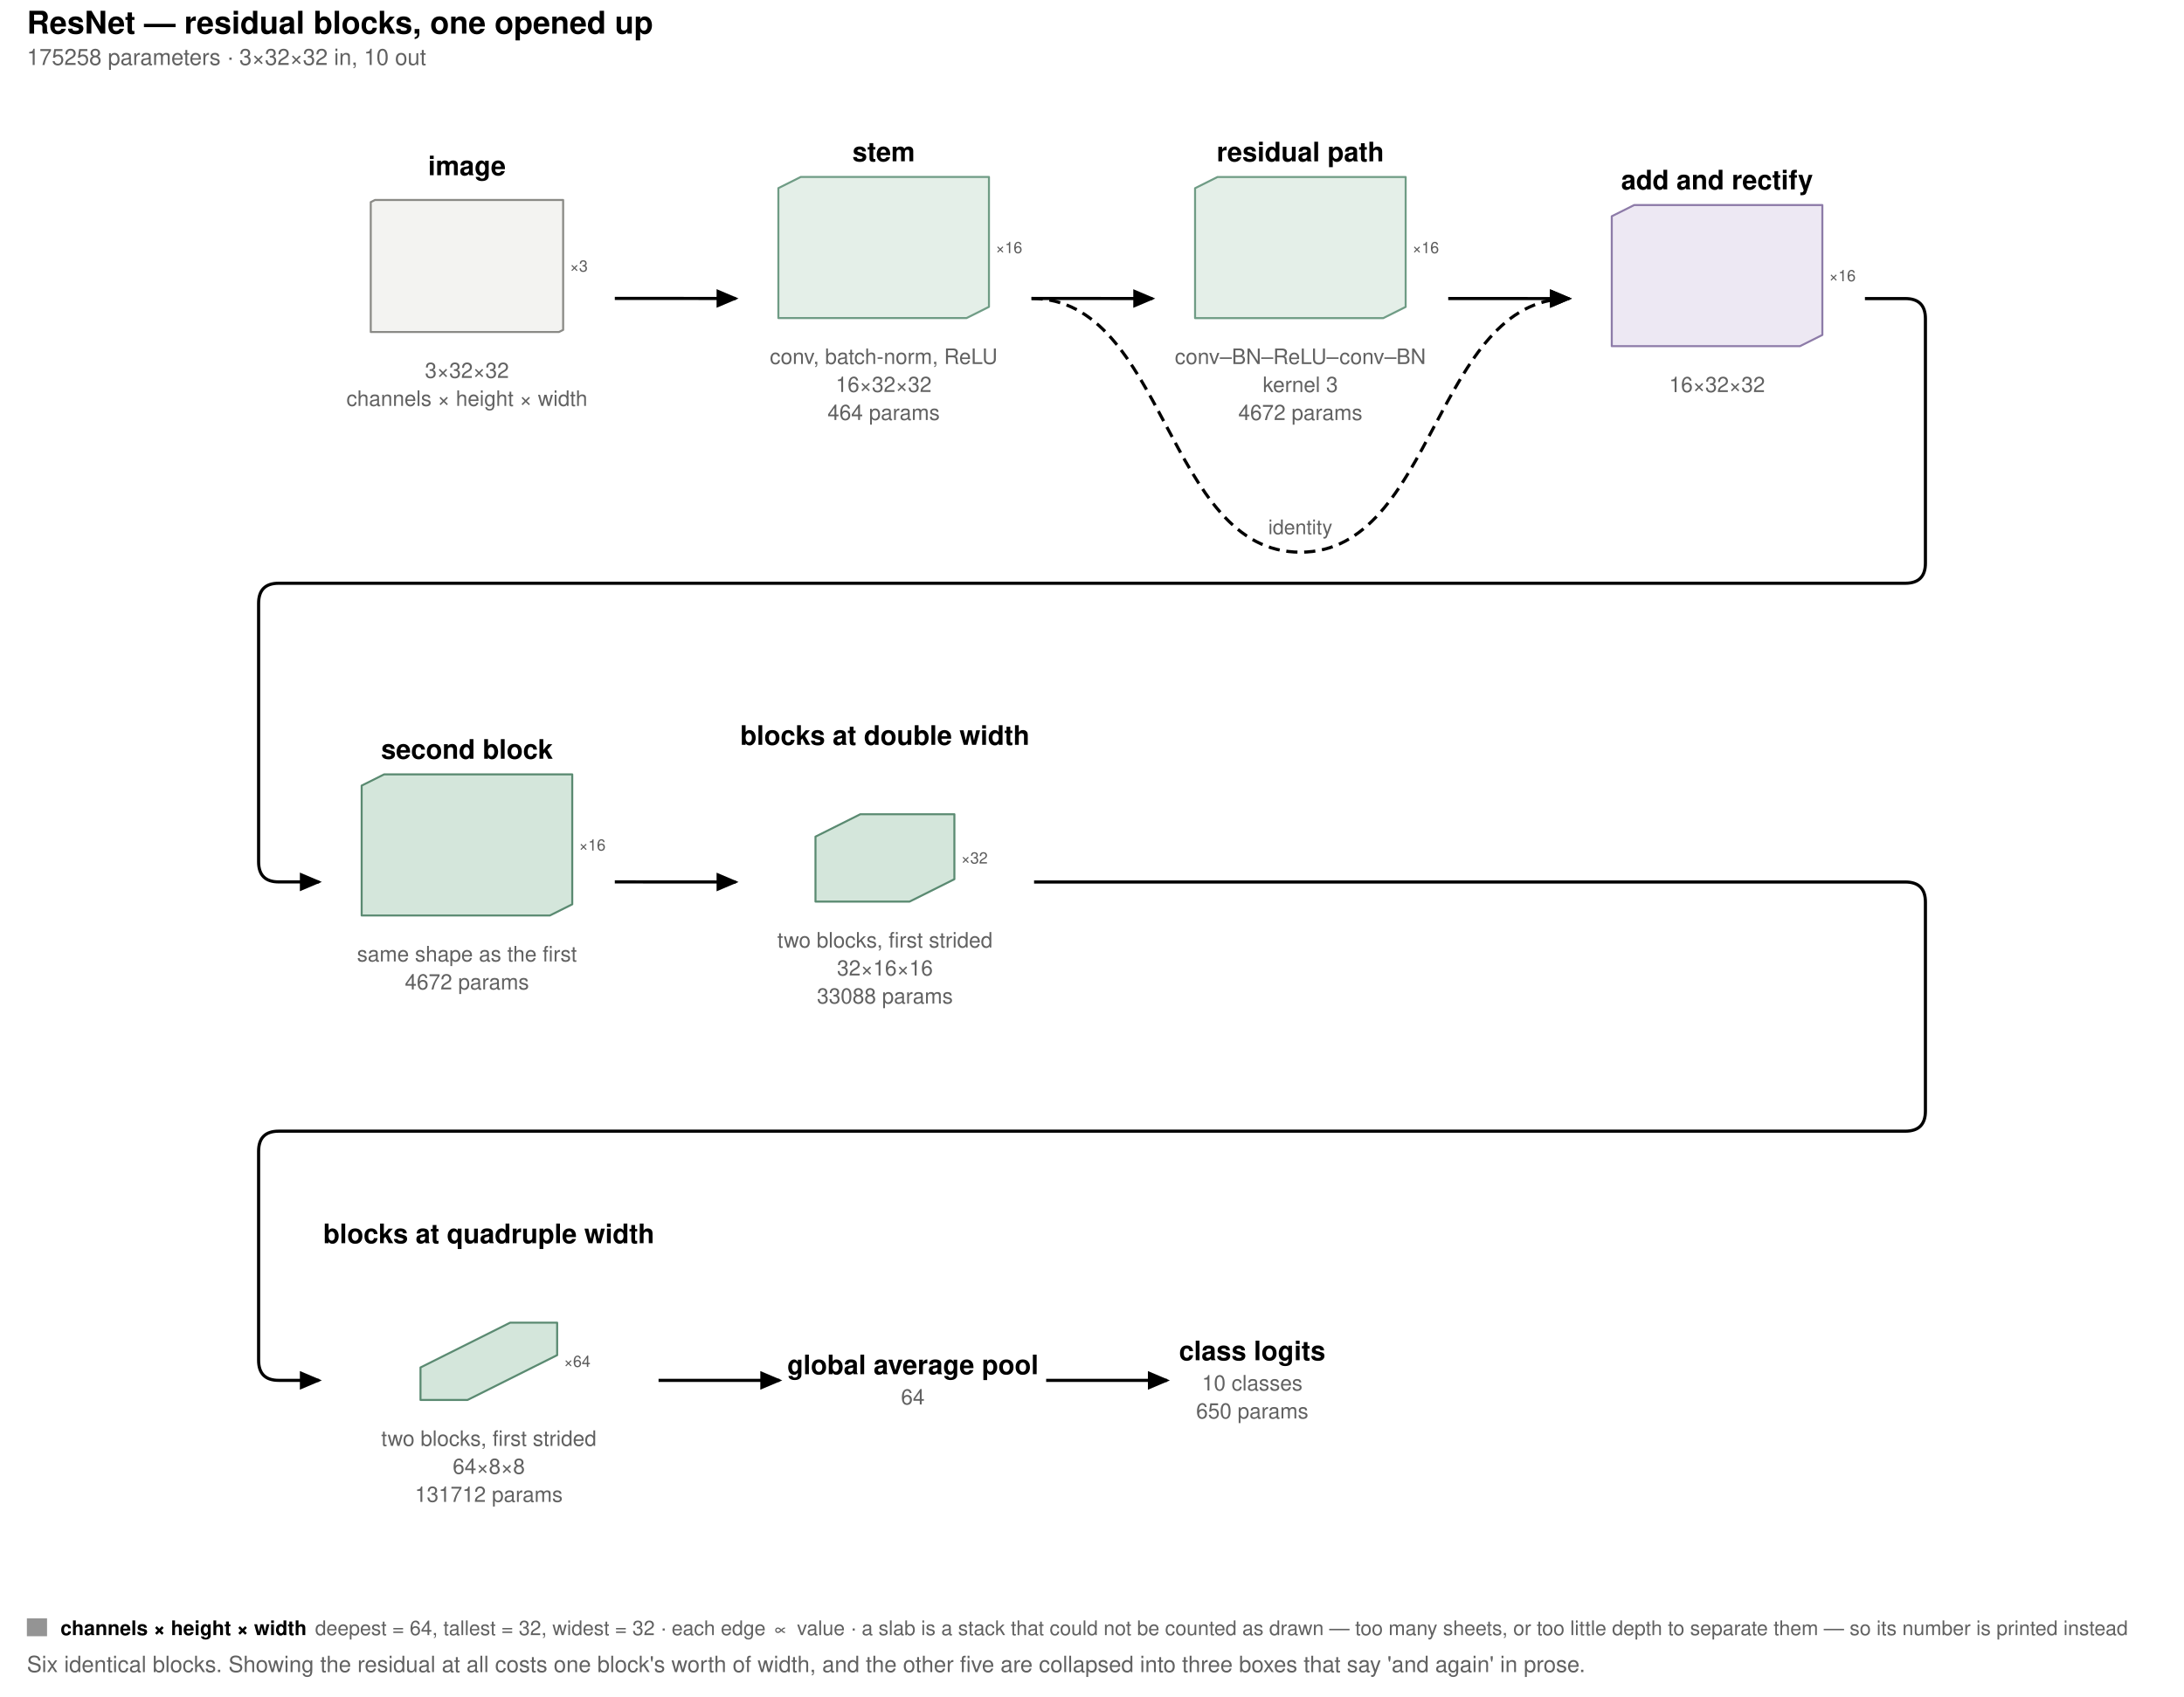
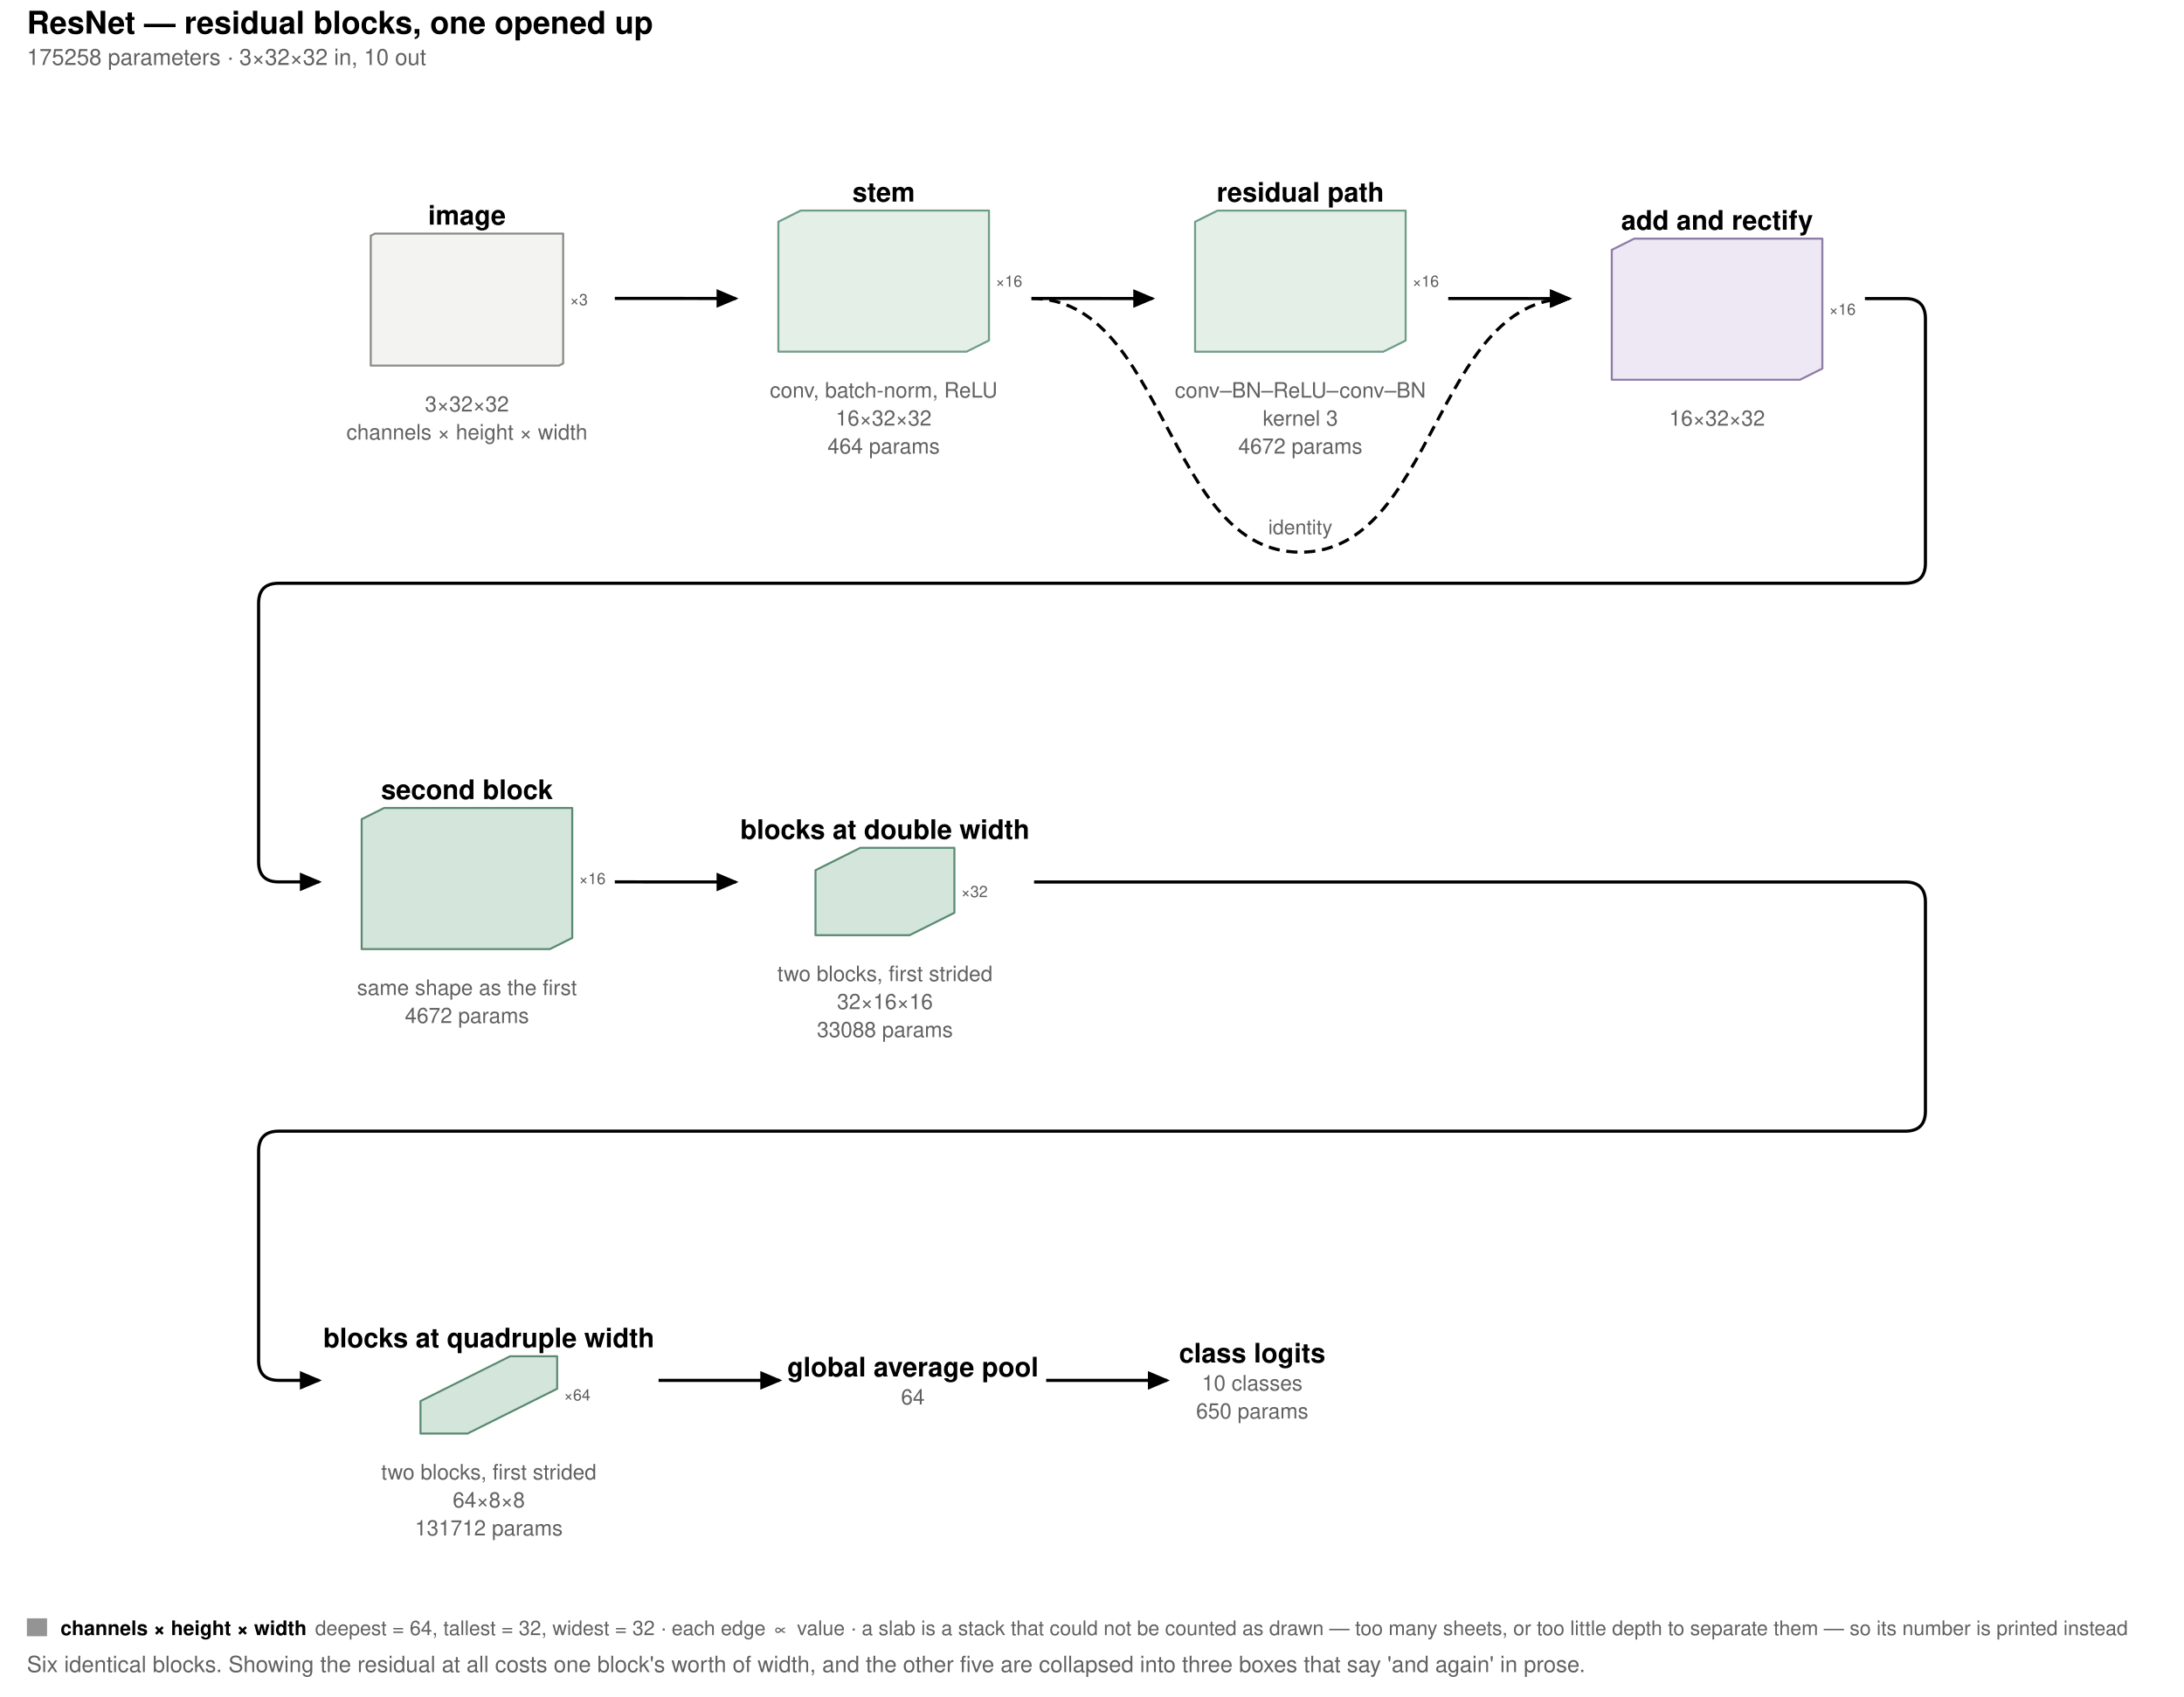
<svg xmlns="http://www.w3.org/2000/svg" class="draughtsman" role="img" aria-label="ResNet — residual blocks, one opened up" viewBox="0 0 974.85 757.53" width="974.85" height="757.53">
  <defs>
    <marker id="ds-arrow" viewBox="0 0 8 8" refX="7" refY="4" markerWidth="7" markerHeight="7" orient="auto-start-reverse">
      <path d="M0 0.6 L8 4 L0 7.4 Z" style="fill:currentColor" />
    </marker>
  </defs>
  <text class="ds-title" x="12" y="15" style="font-family:Helvetica Neue, Helvetica, Arial, sans-serif;font-size:14px;font-weight:600;fill:currentColor">ResNet — residual blocks, one opened up</text>
  <text class="ds-subtitle" x="12" y="29" style="font-family:Helvetica Neue, Helvetica, Arial, sans-serif;font-size:10px;fill:currentColor;opacity:0.62">175258 parameters · 3×32×32 in, 10 out</text>
  <g class="ds-body" transform="translate(99.43 36)">
    <path class="ds-edge ds-edge-solid" data-from="image" data-to="stem" d="M175 97.23 C202 97.23 202 97.25 229 97.25" style="fill:none;stroke:currentColor;stroke-width:1.4" marker-end="url(#ds-arrow)" />
    <path class="ds-edge ds-edge-dashed" data-from="stem" data-to="b1join" d="M361 97.25 C421 97.25 421 210.53 481 210.53 C541 210.53 541 97.3 601 97.3" style="fill:none;stroke:currentColor;stroke-width:1.4;stroke-dasharray:5 3" marker-end="url(#ds-arrow)" />
    <text class="ds-edge-label" x="480.99" y="202.51" text-anchor="middle" style="font-family:Helvetica Neue, Helvetica, Arial, sans-serif;font-size:9.0px;fill:currentColor;opacity:0.62">identity</text>
    <path class="ds-edge ds-edge-solid" data-from="stem" data-to="b1path" d="M361 97.25 C388 97.25 388 97.28 415 97.28" style="fill:none;stroke:currentColor;stroke-width:1.4" marker-end="url(#ds-arrow)" />
    <path class="ds-edge ds-edge-solid" data-from="b1path" data-to="b1join" d="M547 97.28 C574 97.28 574 97.3 601 97.3" style="fill:none;stroke:currentColor;stroke-width:1.4" marker-end="url(#ds-arrow)" />
    <path class="ds-edge ds-edge-solid" data-from="b1join" data-to="b2" d="M733 97.3 L751 97.3 Q760 97.3 760 106.3 L760 215.4 Q760 224.4 751 224.4 L25 224.4 Q16 224.4 16 233.4 L16 348.74 Q16 357.74 25 357.74 L43 357.74" style="fill:none;stroke:currentColor;stroke-width:1.4" marker-end="url(#ds-arrow)" />
    <path class="ds-edge ds-edge-solid" data-from="b2" data-to="w2" d="M175 357.74 C202 357.74 202 357.78 229 357.78" style="fill:none;stroke:currentColor;stroke-width:1.4" marker-end="url(#ds-arrow)" />
    <path class="ds-edge ds-edge-solid" data-from="w2" data-to="w3" d="M362.14 357.78 L751 357.78 Q760 357.78 760 366.78 L760 460.03 Q760 469.03 751 469.03 L25 469.03 Q16 469.03 16 478.03 L16 571.28 Q16 580.28 25 580.28 L43 580.28" style="fill:none;stroke:currentColor;stroke-width:1.4" marker-end="url(#ds-arrow)" />
    <path class="ds-edge ds-edge-solid" data-from="w3" data-to="pool" d="M194.52 580.28 C221.52 580.28 221.52 580.29 248.52 580.29" style="fill:none;stroke:currentColor;stroke-width:1.4" marker-end="url(#ds-arrow)" />
    <path class="ds-edge ds-edge-solid" data-from="pool" data-to="logits" d="M367.53 580.29 C394.53 580.29 394.53 580.3 421.53 580.3" style="fill:none;stroke:currentColor;stroke-width:1.4" marker-end="url(#ds-arrow)" />
    <g class="ds-stage ds-bare ds-kind-input" data-stage="image" data-box="43 22.23 132 150">
-       <polygon class="ds-sheet" points="66.06,54.23 67.94,53.29 151.94,53.29 151.94,111.29 150.06,112.23 66.06,112.23" style="fill:#f2f2f0;fill-opacity:0.94;stroke:#8a8a86;stroke-width:0.9;stroke-linejoin:round" />
-       <text x="154.94" y="85.26" style="font-family:Helvetica Neue, Helvetica, Arial, sans-serif;font-size:7.0px;fill:#5b5b5b">×3</text>
-       <text x="109" y="42.23" text-anchor="middle" style="font-family:Helvetica Neue, Helvetica, Arial, sans-serif;font-size:12.0px;font-weight:600;fill:currentColor">image</text>
-       <text x="109" y="132.73" text-anchor="middle" style="font-family:Helvetica Neue, Helvetica, Arial, sans-serif;font-size:9.5px;fill:currentColor;opacity:0.62">3×32×32</text>
-       <text x="109" y="145.23" text-anchor="middle" style="font-family:Helvetica Neue, Helvetica, Arial, sans-serif;font-size:9.5px;fill:currentColor;opacity:0.62">channels × height × width</text>
+       <polygon class="ds-sheet" points="66.06,69.23 67.94,68.29 151.94,68.29 151.94,126.29 150.06,127.23 66.06,127.23" style="fill:#f2f2f0;fill-opacity:0.94;stroke:#8a8a86;stroke-width:0.9;stroke-linejoin:round" />
+       <text x="154.94" y="100.26" style="font-family:Helvetica Neue, Helvetica, Arial, sans-serif;font-size:7.0px;fill:#5b5b5b">×3</text>
+       <text x="109" y="64.29" text-anchor="middle" style="font-family:Helvetica Neue, Helvetica, Arial, sans-serif;font-size:12.0px;font-weight:600;fill:currentColor">image</text>
+       <text x="109" y="147.73" text-anchor="middle" style="font-family:Helvetica Neue, Helvetica, Arial, sans-serif;font-size:9.5px;fill:currentColor;opacity:0.62">3×32×32</text>
+       <text x="109" y="160.23" text-anchor="middle" style="font-family:Helvetica Neue, Helvetica, Arial, sans-serif;font-size:9.5px;fill:currentColor;opacity:0.62">channels × height × width</text>
    </g>
    <g class="ds-stage ds-bare ds-kind-conv" data-stage="stem" data-box="229 16 132 162.5">
-       <polygon class="ds-sheet" points="248,48 258,43 342,43 342,101 332,106 248,106" style="fill:#e2eee7;fill-opacity:0.94;stroke:#6f9c85;stroke-width:0.9;stroke-linejoin:round" />
-       <text x="345" y="77" style="font-family:Helvetica Neue, Helvetica, Arial, sans-serif;font-size:7.0px;fill:#5b5b5b">×16</text>
-       <text x="295" y="36" text-anchor="middle" style="font-family:Helvetica Neue, Helvetica, Arial, sans-serif;font-size:12.0px;font-weight:600;fill:currentColor">stem</text>
-       <text x="295" y="126.5" text-anchor="middle" style="font-family:Helvetica Neue, Helvetica, Arial, sans-serif;font-size:9.5px;fill:currentColor;opacity:0.62">conv, batch-norm, ReLU</text>
-       <text x="295" y="139" text-anchor="middle" style="font-family:Helvetica Neue, Helvetica, Arial, sans-serif;font-size:9.5px;fill:currentColor;opacity:0.62">16×32×32</text>
-       <text x="295" y="151.5" text-anchor="middle" style="font-family:Helvetica Neue, Helvetica, Arial, sans-serif;font-size:9.5px;fill:currentColor;opacity:0.62">464 params</text>
+       <polygon class="ds-sheet" points="248,63 258,58 342,58 342,116 332,121 248,121" style="fill:#e2eee7;fill-opacity:0.94;stroke:#6f9c85;stroke-width:0.9;stroke-linejoin:round" />
+       <text x="345" y="92" style="font-family:Helvetica Neue, Helvetica, Arial, sans-serif;font-size:7.0px;fill:#5b5b5b">×16</text>
+       <text x="295" y="54" text-anchor="middle" style="font-family:Helvetica Neue, Helvetica, Arial, sans-serif;font-size:12.0px;font-weight:600;fill:currentColor">stem</text>
+       <text x="295" y="141.5" text-anchor="middle" style="font-family:Helvetica Neue, Helvetica, Arial, sans-serif;font-size:9.5px;fill:currentColor;opacity:0.62">conv, batch-norm, ReLU</text>
+       <text x="295" y="154" text-anchor="middle" style="font-family:Helvetica Neue, Helvetica, Arial, sans-serif;font-size:9.5px;fill:currentColor;opacity:0.62">16×32×32</text>
+       <text x="295" y="166.5" text-anchor="middle" style="font-family:Helvetica Neue, Helvetica, Arial, sans-serif;font-size:9.5px;fill:currentColor;opacity:0.62">464 params</text>
    </g>
    <g class="ds-stage ds-bare ds-kind-conv" data-stage="b1path" data-box="415 16.03 132 162.5">
-       <polygon class="ds-sheet" points="434,48.03 444,43.03 528,43.03 528,101.03 518,106.03 434,106.03" style="fill:#e2eee7;fill-opacity:0.94;stroke:#6f9c85;stroke-width:0.9;stroke-linejoin:round" />
-       <text x="531" y="77.03" style="font-family:Helvetica Neue, Helvetica, Arial, sans-serif;font-size:7.0px;fill:#5b5b5b">×16</text>
-       <text x="481" y="36.03" text-anchor="middle" style="font-family:Helvetica Neue, Helvetica, Arial, sans-serif;font-size:12.0px;font-weight:600;fill:currentColor">residual path</text>
-       <text x="481" y="126.53" text-anchor="middle" style="font-family:Helvetica Neue, Helvetica, Arial, sans-serif;font-size:9.5px;fill:currentColor;opacity:0.62">conv–BN–ReLU–conv–BN</text>
-       <text x="481" y="139.03" text-anchor="middle" style="font-family:Helvetica Neue, Helvetica, Arial, sans-serif;font-size:9.5px;fill:currentColor;opacity:0.62">kernel 3</text>
-       <text x="481" y="151.53" text-anchor="middle" style="font-family:Helvetica Neue, Helvetica, Arial, sans-serif;font-size:9.5px;fill:currentColor;opacity:0.62">4672 params</text>
+       <polygon class="ds-sheet" points="434,63.03 444,58.03 528,58.03 528,116.03 518,121.03 434,121.03" style="fill:#e2eee7;fill-opacity:0.94;stroke:#6f9c85;stroke-width:0.9;stroke-linejoin:round" />
+       <text x="531" y="92.03" style="font-family:Helvetica Neue, Helvetica, Arial, sans-serif;font-size:7.0px;fill:#5b5b5b">×16</text>
+       <text x="481" y="54.03" text-anchor="middle" style="font-family:Helvetica Neue, Helvetica, Arial, sans-serif;font-size:12.0px;font-weight:600;fill:currentColor">residual path</text>
+       <text x="481" y="141.53" text-anchor="middle" style="font-family:Helvetica Neue, Helvetica, Arial, sans-serif;font-size:9.5px;fill:currentColor;opacity:0.62">conv–BN–ReLU–conv–BN</text>
+       <text x="481" y="154.03" text-anchor="middle" style="font-family:Helvetica Neue, Helvetica, Arial, sans-serif;font-size:9.5px;fill:currentColor;opacity:0.62">kernel 3</text>
+       <text x="481" y="166.53" text-anchor="middle" style="font-family:Helvetica Neue, Helvetica, Arial, sans-serif;font-size:9.5px;fill:currentColor;opacity:0.62">4672 params</text>
    </g>
    <g class="ds-stage ds-bare ds-kind-concat" data-stage="b1join" data-box="601 28.55 132 137.5">
-       <polygon class="ds-sheet" points="620,60.55 630,55.55 714,55.55 714,113.55 704,118.55 620,118.55" style="fill:#ece6f2;fill-opacity:0.94;stroke:#8d7ba8;stroke-width:0.9;stroke-linejoin:round" />
-       <text x="717" y="89.55" style="font-family:Helvetica Neue, Helvetica, Arial, sans-serif;font-size:7.0px;fill:#5b5b5b">×16</text>
-       <text x="667" y="48.55" text-anchor="middle" style="font-family:Helvetica Neue, Helvetica, Arial, sans-serif;font-size:12.0px;font-weight:600;fill:currentColor">add and rectify</text>
-       <text x="667" y="139.05" text-anchor="middle" style="font-family:Helvetica Neue, Helvetica, Arial, sans-serif;font-size:9.5px;fill:currentColor;opacity:0.62">16×32×32</text>
+       <polygon class="ds-sheet" points="620,75.55 630,70.55 714,70.55 714,128.55 704,133.55 620,133.55" style="fill:#ece6f2;fill-opacity:0.94;stroke:#8d7ba8;stroke-width:0.9;stroke-linejoin:round" />
+       <text x="717" y="104.55" style="font-family:Helvetica Neue, Helvetica, Arial, sans-serif;font-size:7.0px;fill:#5b5b5b">×16</text>
+       <text x="667" y="66.55" text-anchor="middle" style="font-family:Helvetica Neue, Helvetica, Arial, sans-serif;font-size:12.0px;font-weight:600;fill:currentColor">add and rectify</text>
+       <text x="667" y="154.05" text-anchor="middle" style="font-family:Helvetica Neue, Helvetica, Arial, sans-serif;font-size:9.5px;fill:currentColor;opacity:0.62">16×32×32</text>
    </g>
    <g class="ds-stage ds-bare ds-kind-stack" data-stage="b2" data-box="43 282.74 132 150">
-       <polygon class="ds-sheet" points="62,314.74 72,309.74 156,309.74 156,367.74 146,372.74 62,372.74" style="fill:#d1e4d9;fill-opacity:0.94;stroke:#5a8a71;stroke-width:0.9;stroke-linejoin:round" />
-       <text x="159" y="343.74" style="font-family:Helvetica Neue, Helvetica, Arial, sans-serif;font-size:7.0px;fill:#5b5b5b">×16</text>
-       <text x="109" y="302.74" text-anchor="middle" style="font-family:Helvetica Neue, Helvetica, Arial, sans-serif;font-size:12.0px;font-weight:600;fill:currentColor">second block</text>
-       <text x="109" y="393.24" text-anchor="middle" style="font-family:Helvetica Neue, Helvetica, Arial, sans-serif;font-size:9.5px;fill:currentColor;opacity:0.62">same shape as the first</text>
-       <text x="109" y="405.74" text-anchor="middle" style="font-family:Helvetica Neue, Helvetica, Arial, sans-serif;font-size:9.5px;fill:currentColor;opacity:0.62">4672 params</text>
+       <polygon class="ds-sheet" points="62,329.74 72,324.74 156,324.74 156,382.74 146,387.74 62,387.74" style="fill:#d1e4d9;fill-opacity:0.94;stroke:#5a8a71;stroke-width:0.9;stroke-linejoin:round" />
+       <text x="159" y="358.74" style="font-family:Helvetica Neue, Helvetica, Arial, sans-serif;font-size:7.0px;fill:#5b5b5b">×16</text>
+       <text x="109" y="320.74" text-anchor="middle" style="font-family:Helvetica Neue, Helvetica, Arial, sans-serif;font-size:12.0px;font-weight:600;fill:currentColor">second block</text>
+       <text x="109" y="408.24" text-anchor="middle" style="font-family:Helvetica Neue, Helvetica, Arial, sans-serif;font-size:9.5px;fill:currentColor;opacity:0.62">same shape as the first</text>
+       <text x="109" y="420.74" text-anchor="middle" style="font-family:Helvetica Neue, Helvetica, Arial, sans-serif;font-size:9.5px;fill:currentColor;opacity:0.62">4672 params</text>
    </g>
    <g class="ds-stage ds-bare ds-kind-stack" data-stage="w2" data-box="229 276.53 133.14 162.5">
-       <polygon class="ds-sheet" points="264.57,337.53 284.57,327.53 326.57,327.53 326.57,356.53 306.57,366.53 264.57,366.53" style="fill:#d1e4d9;fill-opacity:0.94;stroke:#5a8a71;stroke-width:0.9;stroke-linejoin:round" />
-       <text x="329.57" y="349.53" style="font-family:Helvetica Neue, Helvetica, Arial, sans-serif;font-size:7.0px;fill:#5b5b5b">×32</text>
-       <text x="295.57" y="296.53" text-anchor="middle" style="font-family:Helvetica Neue, Helvetica, Arial, sans-serif;font-size:12.0px;font-weight:600;fill:currentColor">blocks at double width</text>
-       <text x="295.57" y="387.03" text-anchor="middle" style="font-family:Helvetica Neue, Helvetica, Arial, sans-serif;font-size:9.5px;fill:currentColor;opacity:0.62">two blocks, first strided</text>
-       <text x="295.57" y="399.53" text-anchor="middle" style="font-family:Helvetica Neue, Helvetica, Arial, sans-serif;font-size:9.5px;fill:currentColor;opacity:0.62">32×16×16</text>
-       <text x="295.57" y="412.03" text-anchor="middle" style="font-family:Helvetica Neue, Helvetica, Arial, sans-serif;font-size:9.5px;fill:currentColor;opacity:0.62">33088 params</text>
+       <polygon class="ds-sheet" points="264.57,352.53 284.57,342.53 326.57,342.53 326.57,371.53 306.57,381.53 264.57,381.53" style="fill:#d1e4d9;fill-opacity:0.94;stroke:#5a8a71;stroke-width:0.9;stroke-linejoin:round" />
+       <text x="329.57" y="364.53" style="font-family:Helvetica Neue, Helvetica, Arial, sans-serif;font-size:7.0px;fill:#5b5b5b">×32</text>
+       <text x="295.57" y="338.53" text-anchor="middle" style="font-family:Helvetica Neue, Helvetica, Arial, sans-serif;font-size:12.0px;font-weight:600;fill:currentColor">blocks at double width</text>
+       <text x="295.57" y="402.03" text-anchor="middle" style="font-family:Helvetica Neue, Helvetica, Arial, sans-serif;font-size:9.5px;fill:currentColor;opacity:0.62">two blocks, first strided</text>
+       <text x="295.57" y="414.53" text-anchor="middle" style="font-family:Helvetica Neue, Helvetica, Arial, sans-serif;font-size:9.5px;fill:currentColor;opacity:0.62">32×16×16</text>
+       <text x="295.57" y="427.03" text-anchor="middle" style="font-family:Helvetica Neue, Helvetica, Arial, sans-serif;font-size:9.5px;fill:currentColor;opacity:0.62">33088 params</text>
    </g>
    <g class="ds-stage ds-bare ds-kind-stack" data-stage="w3" data-box="43 499.03 151.52 162.5">
-       <polygon class="ds-sheet" points="88.26,574.53 128.26,554.53 149.26,554.53 149.26,569.03 109.26,589.03 88.26,589.03" style="fill:#d1e4d9;fill-opacity:0.94;stroke:#5a8a71;stroke-width:0.9;stroke-linejoin:round" />
-       <text x="152.26" y="574.28" style="font-family:Helvetica Neue, Helvetica, Arial, sans-serif;font-size:7.0px;fill:#5b5b5b">×64</text>
-       <text x="118.76" y="519.03" text-anchor="middle" style="font-family:Helvetica Neue, Helvetica, Arial, sans-serif;font-size:12.0px;font-weight:600;fill:currentColor">blocks at quadruple width</text>
-       <text x="118.76" y="609.53" text-anchor="middle" style="font-family:Helvetica Neue, Helvetica, Arial, sans-serif;font-size:9.5px;fill:currentColor;opacity:0.62">two blocks, first strided</text>
-       <text x="118.76" y="622.03" text-anchor="middle" style="font-family:Helvetica Neue, Helvetica, Arial, sans-serif;font-size:9.5px;fill:currentColor;opacity:0.62">64×8×8</text>
-       <text x="118.76" y="634.53" text-anchor="middle" style="font-family:Helvetica Neue, Helvetica, Arial, sans-serif;font-size:9.5px;fill:currentColor;opacity:0.62">131712 params</text>
+       <polygon class="ds-sheet" points="88.26,589.53 128.26,569.53 149.26,569.53 149.26,584.03 109.26,604.03 88.26,604.03" style="fill:#d1e4d9;fill-opacity:0.94;stroke:#5a8a71;stroke-width:0.9;stroke-linejoin:round" />
+       <text x="152.26" y="589.28" style="font-family:Helvetica Neue, Helvetica, Arial, sans-serif;font-size:7.0px;fill:#5b5b5b">×64</text>
+       <text x="118.76" y="565.53" text-anchor="middle" style="font-family:Helvetica Neue, Helvetica, Arial, sans-serif;font-size:12.0px;font-weight:600;fill:currentColor">blocks at quadruple width</text>
+       <text x="118.76" y="624.53" text-anchor="middle" style="font-family:Helvetica Neue, Helvetica, Arial, sans-serif;font-size:9.5px;fill:currentColor;opacity:0.62">two blocks, first strided</text>
+       <text x="118.76" y="637.03" text-anchor="middle" style="font-family:Helvetica Neue, Helvetica, Arial, sans-serif;font-size:9.5px;fill:currentColor;opacity:0.62">64×8×8</text>
+       <text x="118.76" y="649.53" text-anchor="middle" style="font-family:Helvetica Neue, Helvetica, Arial, sans-serif;font-size:9.5px;fill:currentColor;opacity:0.62">131712 params</text>
    </g>
    <g class="ds-stage ds-bare ds-kind-reduce" data-stage="pool" data-box="248.52 557.54 119.01 45.5">
-       <text x="308.02" y="577.54" text-anchor="middle" style="font-family:Helvetica Neue, Helvetica, Arial, sans-serif;font-size:12.0px;font-weight:600;fill:currentColor">global average pool</text>
+       <text x="308.02" y="578.54" text-anchor="middle" style="font-family:Helvetica Neue, Helvetica, Arial, sans-serif;font-size:12.0px;font-weight:600;fill:currentColor">global average pool</text>
      <text x="308.02" y="591.04" text-anchor="middle" style="font-family:Helvetica Neue, Helvetica, Arial, sans-serif;font-size:9.5px;fill:currentColor;opacity:0.62">64</text>
    </g>
    <g class="ds-stage ds-bare ds-kind-output" data-stage="logits" data-box="421.53 551.3 76 58">
-       <text x="459.53" y="571.3" text-anchor="middle" style="font-family:Helvetica Neue, Helvetica, Arial, sans-serif;font-size:12.0px;font-weight:600;fill:currentColor">class logits</text>
+       <text x="459.53" y="572.3" text-anchor="middle" style="font-family:Helvetica Neue, Helvetica, Arial, sans-serif;font-size:12.0px;font-weight:600;fill:currentColor">class logits</text>
      <text x="459.53" y="584.8" text-anchor="middle" style="font-family:Helvetica Neue, Helvetica, Arial, sans-serif;font-size:9.5px;fill:currentColor;opacity:0.62">10 classes</text>
      <text x="459.53" y="597.3" text-anchor="middle" style="font-family:Helvetica Neue, Helvetica, Arial, sans-serif;font-size:9.5px;fill:currentColor;opacity:0.62">650 params</text>
    </g>
  </g>
  <g class="ds-legend">
    <rect class="ds-legend-glyph" x="12" y="722.53" width="9" height="8" style="fill:currentColor;fill-opacity:0.42" />
    <text class="ds-legend-label" x="27" y="730.03" style="font-family:Helvetica Neue, Helvetica, Arial, sans-serif;font-size:9.0px;font-weight:600;fill:currentColor">channels × height × width</text>
    <text class="ds-legend-share" x="140.65" y="730.03" style="font-family:Helvetica Neue, Helvetica, Arial, sans-serif;font-size:9.0px;fill:currentColor;opacity:0.62">deepest = 64, tallest = 32, widest = 32 · each edge ∝ value · a slab is a stack that could not be counted as drawn — too many sheets, or too little depth to separate them — so its number is printed instead</text>
  </g>
  <text class="ds-caption" x="12" y="746.53" style="font-family:Helvetica Neue, Helvetica, Arial, sans-serif;font-size:10.0px;fill:currentColor;opacity:0.62">Six identical blocks. Showing the residual at all costs one block's worth of width, and the other five are collapsed into three boxes that say 'and again' in prose.</text>
</svg>
